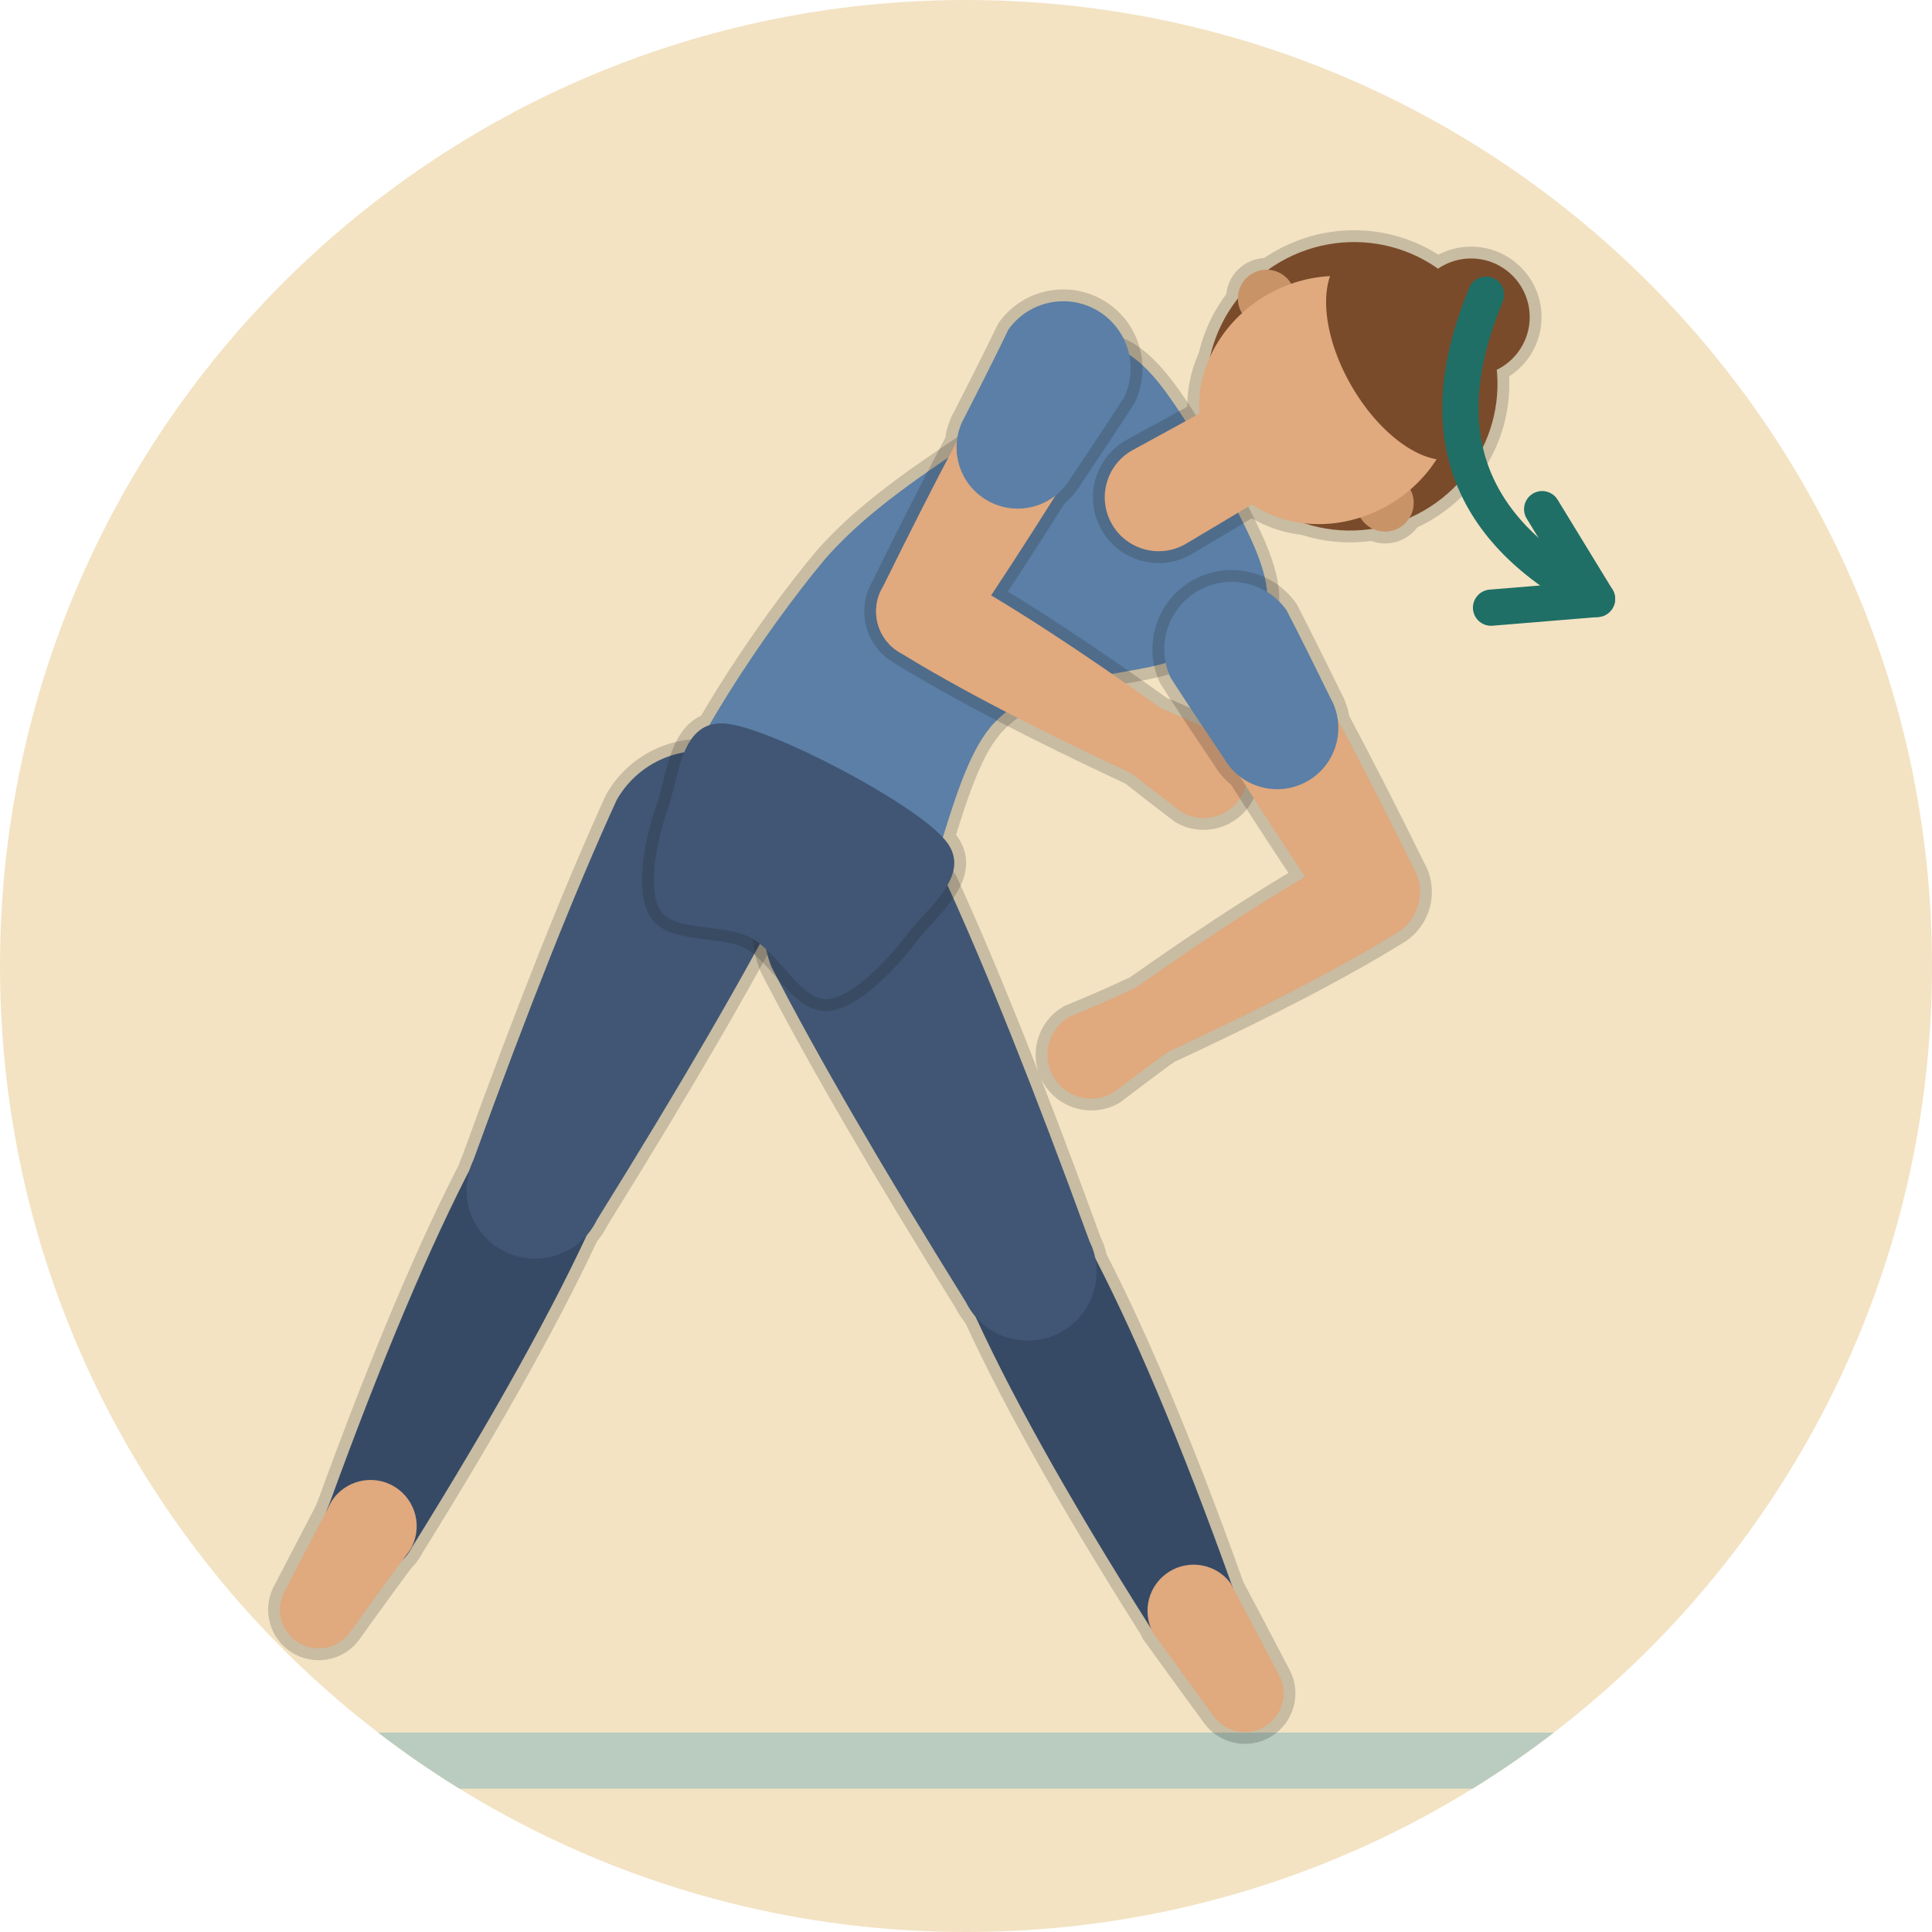
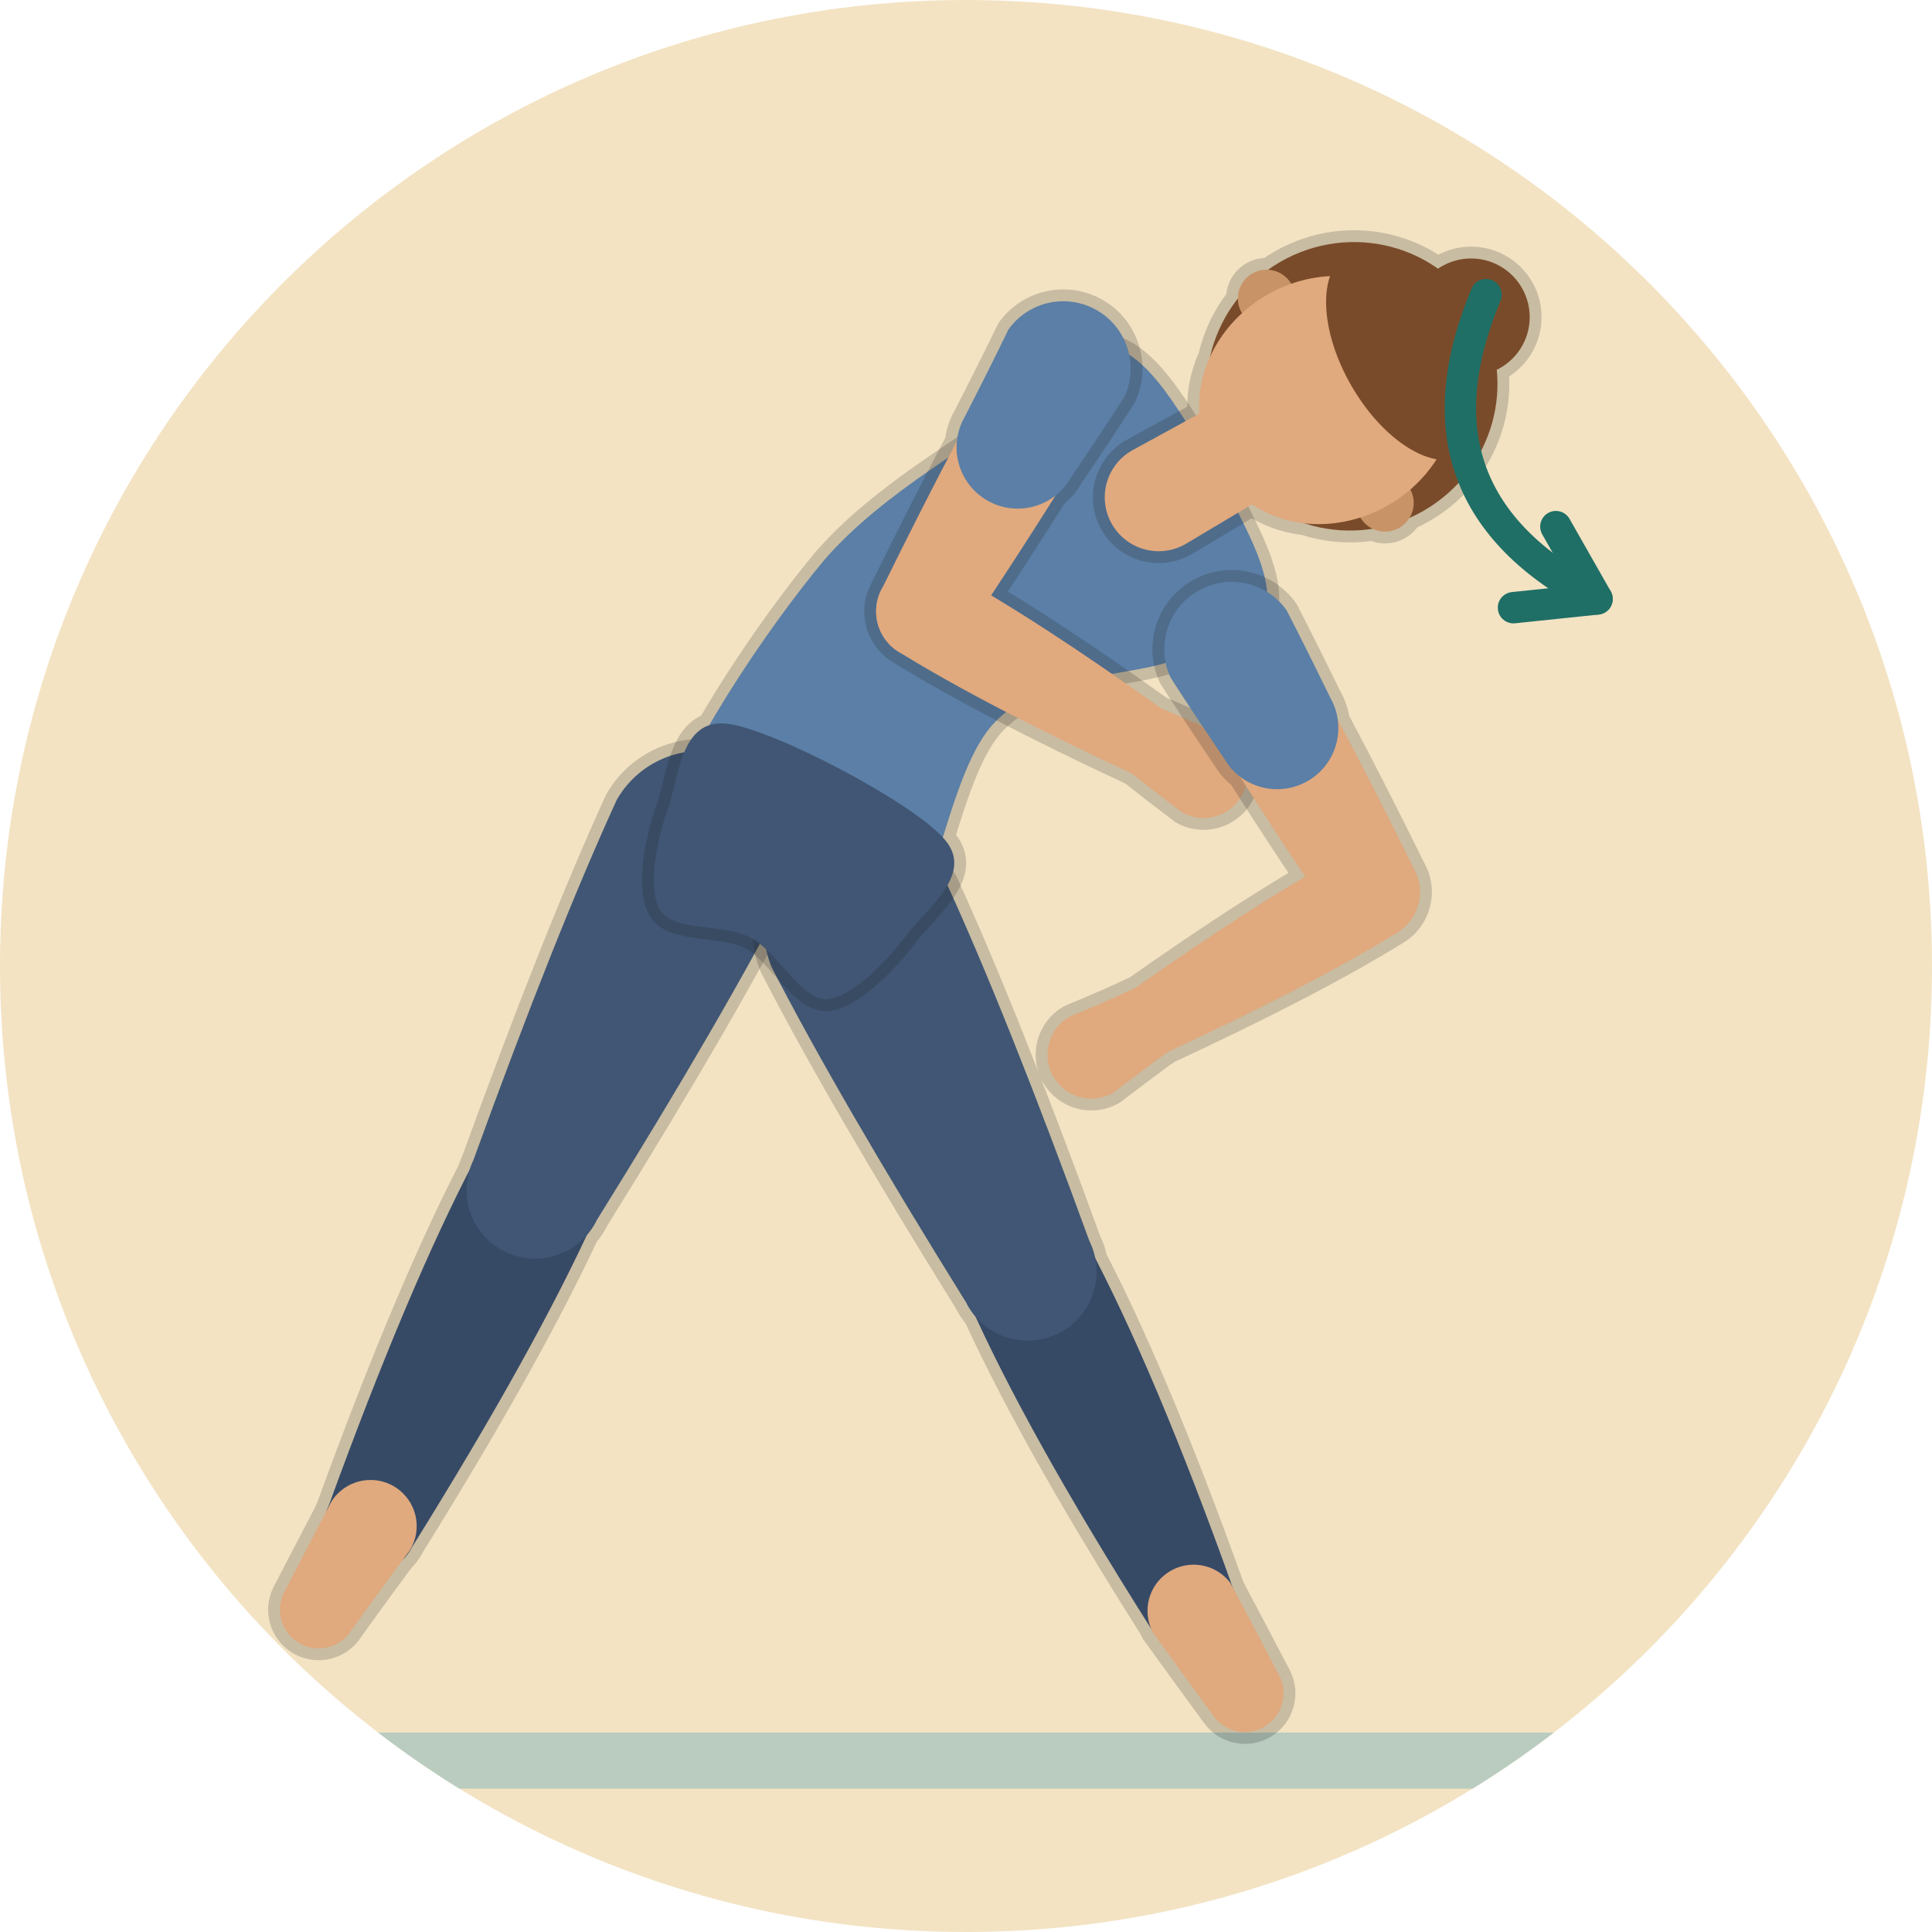
<svg xmlns="http://www.w3.org/2000/svg" viewBox="0 0 200 200" width="400" height="400" role="img" aria-label="Figure facing forward in a wide stance with hands on hips and the torso leaning over to one side.">
  <circle cx="100" cy="100" r="100" fill="#F3E3C3" />
  <clipPath id="czsphyd">
    <circle cx="100" cy="100" r="100" />
  </clipPath>
  <g clip-path="url(#czsphyd)">
    <g transform="translate(100.0 180.0) scale(1.291)">
      <rect x="-65.611" y="-0.5" width="131.222" height="4.5" rx="2.2" fill="#B9CCBF" />
      <g>
        <path d="M-39.4 -46.4Q-44.7 -36.3 -51.1 -18.7A3.7 3.7 0 0 0 -44.4 -15.4Q-34.5 -31.3 -29.8 -41.7A5.3 5.3 0 0 0 -39.4 -46.4ZM-28.0 -75.3Q-32.9 -64.6 -39.5 -46.4A5.5 5.5 0 0 0 -29.6 -41.6Q-19.4 -58.0 -14.0 -68.5A7.8 7.8 0 0 0 -28.0 -75.3ZM-50.9 -19.0Q-52.3 -16.3 -54.7 -11.7A3.1 3.1 0 0 0 -49.5 -8.4Q-46.5 -12.6 -44.6 -15.1A3.7 3.7 0 0 0 -50.9 -19.0Z" fill="#1E1F1D" stroke="#1E1F1D" stroke-width="1.9" stroke-linejoin="round" opacity="0.2" />
        <path d="M-39.4 -46.4Q-44.7 -36.3 -51.1 -18.7A3.7 3.7 0 0 0 -44.4 -15.4Q-34.5 -31.3 -29.8 -41.7A5.3 5.3 0 0 0 -39.4 -46.4Z" fill="#364A66" />
        <path d="M-28.0 -75.3Q-32.9 -64.6 -39.5 -46.4A5.5 5.5 0 0 0 -29.6 -41.6Q-19.4 -58.0 -14.0 -68.5A7.8 7.8 0 0 0 -28.0 -75.3Z" fill="#405674" />
        <path d="M-50.9 -19.0Q-52.3 -16.3 -54.7 -11.7A3.1 3.1 0 0 0 -49.5 -8.4Q-46.5 -12.6 -44.6 -15.1A3.7 3.7 0 0 0 -50.9 -19.0Z" fill="#E0A97E" />
      </g>
      <g>
        <path d="M0.2 -35.1Q4.8 -24.7 14.8 -8.9A3.7 3.7 0 0 0 21.4 -12.1Q15.1 -29.7 9.7 -39.8A5.3 5.3 0 0 0 0.2 -35.1ZM-15.6 -61.9Q-10.2 -51.4 0.0 -35.0A5.5 5.5 0 0 0 9.9 -39.9Q3.3 -58.0 -1.6 -68.7A7.8 7.8 0 0 0 -15.6 -61.9ZM15.0 -8.5Q16.8 -6.0 19.8 -1.9A3.1 3.1 0 0 0 25.1 -5.1Q22.7 -9.7 21.2 -12.5A3.7 3.7 0 0 0 15.0 -8.5Z" fill="#1E1F1D" stroke="#1E1F1D" stroke-width="1.9" stroke-linejoin="round" opacity="0.2" />
        <path d="M0.2 -35.1Q4.8 -24.7 14.8 -8.9A3.7 3.7 0 0 0 21.4 -12.1Q15.1 -29.7 9.7 -39.8A5.3 5.3 0 0 0 0.2 -35.1Z" fill="#364A66" />
        <path d="M-15.6 -61.9Q-10.2 -51.4 0.0 -35.0A5.5 5.5 0 0 0 9.9 -39.9Q3.3 -58.0 -1.6 -68.7A7.8 7.8 0 0 0 -15.6 -61.9Z" fill="#405674" />
        <path d="M15.0 -8.5Q16.8 -6.0 19.8 -1.9A3.1 3.1 0 0 0 25.1 -5.1Q22.7 -9.7 21.2 -12.5A3.7 3.7 0 0 0 15.0 -8.5Z" fill="#E0A97E" />
      </g>
      <g>
        <path d="M-24.0 -73.5C-23.1 -78.4 -16.0 -89.0 -11.3 -94.6C-6.5 -100.1 0.9 -103.9 4.3 -106.8C7.8 -109.6 7.7 -111.3 9.6 -111.6C11.4 -112.0 13.1 -111.6 15.4 -108.8C17.7 -106.0 22.1 -98.3 23.4 -94.9C24.7 -91.5 24.2 -89.9 23.0 -88.4C21.8 -87.0 19.6 -87.5 16.1 -86.3C12.7 -85.2 5.9 -85.3 2.3 -81.5C-1.4 -77.7 -2.5 -66.5 -5.6 -63.7C-8.8 -61.0 -13.6 -63.4 -16.7 -65.1C-19.8 -66.7 -24.9 -68.6 -24.0 -73.5ZM-23.9 -74.6C-23.0 -77.1 -22.9 -81.8 -19.2 -81.4C-15.5 -81.0 -4.1 -75.0 -1.7 -72.1C0.7 -69.3 -3.2 -66.6 -4.8 -64.4C-6.4 -62.3 -9.2 -59.4 -11.2 -59.3C-13.3 -59.3 -15.0 -63.0 -17.2 -64.2C-19.4 -65.4 -23.4 -64.7 -24.5 -66.4C-25.6 -68.1 -24.8 -72.1 -23.9 -74.6Z" fill="#1E1F1D" stroke="#1E1F1D" stroke-width="1.9" stroke-linejoin="round" opacity="0.2" />
        <path d="M-24.0 -73.5C-23.1 -78.4 -16.0 -89.0 -11.3 -94.6C-6.5 -100.1 0.9 -103.9 4.3 -106.8C7.8 -109.6 7.7 -111.3 9.6 -111.6C11.4 -112.0 13.1 -111.6 15.4 -108.8C17.7 -106.0 22.1 -98.3 23.4 -94.9C24.7 -91.5 24.2 -89.9 23.0 -88.4C21.8 -87.0 19.6 -87.5 16.1 -86.3C12.7 -85.2 5.9 -85.3 2.3 -81.5C-1.4 -77.7 -2.5 -66.5 -5.6 -63.7C-8.8 -61.0 -13.6 -63.4 -16.7 -65.1C-19.8 -66.7 -24.9 -68.6 -24.0 -73.5Z" fill="#5B7FA6" />
        <path d="M-23.9 -74.6C-23.0 -77.1 -22.9 -81.8 -19.2 -81.4C-15.5 -81.0 -4.1 -75.0 -1.7 -72.1C0.7 -69.3 -3.2 -66.6 -4.8 -64.4C-6.4 -62.3 -9.2 -59.4 -11.2 -59.3C-13.3 -59.3 -15.0 -63.0 -17.2 -64.2C-19.4 -65.4 -23.4 -64.7 -24.5 -66.4C-25.6 -68.1 -24.8 -72.1 -23.9 -74.6Z" fill="#405674" />
      </g>
      <g>
        <path d="M4.0 -112.6Q-0.4 -105.1 -6.7 -92.3A3.8 3.8 0 0 0 -0.1 -88.5Q7.8 -100.3 12.1 -107.9A4.7 4.7 0 0 0 4.0 -112.6ZM3.4 -113.0Q2.1 -110.3 -0.1 -106.0A4.9 4.9 0 0 0 8.4 -101.1Q11.1 -105.1 12.7 -107.6A5.4 5.4 0 0 0 3.4 -113.0ZM-5.3 -87.1Q1.5 -82.9 13.3 -77.4A2.8 2.8 0 0 0 16.1 -82.3Q5.5 -89.9 -1.5 -93.7A3.8 3.8 0 0 0 -5.3 -87.1ZM13.3 -77.4Q14.8 -76.2 17.3 -74.3A3.5 3.5 0 0 0 20.8 -80.4Q18.0 -81.6 16.2 -82.4A2.9 2.9 0 0 0 13.3 -77.4Z" fill="#1E1F1D" stroke="#1E1F1D" stroke-width="1.9" stroke-linejoin="round" opacity="0.2" />
        <path d="M4.0 -112.6Q-0.4 -105.1 -6.7 -92.3A3.8 3.8 0 0 0 -0.1 -88.5Q7.8 -100.3 12.1 -107.9A4.7 4.7 0 0 0 4.0 -112.6Z" fill="#E0A97E" />
        <path d="M3.4 -113.0Q2.1 -110.3 -0.1 -106.0A4.9 4.9 0 0 0 8.4 -101.1Q11.1 -105.1 12.7 -107.6A5.4 5.4 0 0 0 3.4 -113.0Z" fill="#5B7FA6" />
        <path d="M-5.3 -87.1Q1.5 -82.9 13.3 -77.4A2.8 2.8 0 0 0 16.1 -82.3Q5.5 -89.9 -1.5 -93.7A3.8 3.8 0 0 0 -5.3 -87.1Z" fill="#E0A97E" />
        <path d="M13.3 -77.4Q14.8 -76.2 17.3 -74.3A3.5 3.5 0 0 0 20.8 -80.4Q18.0 -81.6 16.2 -82.4A2.9 2.9 0 0 0 13.3 -77.4Z" fill="#E0A97E" />
      </g>
      <g>
        <path d="M17.0 -85.4Q21.3 -77.8 29.3 -66.0A3.8 3.8 0 0 0 35.9 -69.8Q29.6 -82.6 25.1 -90.1A4.7 4.7 0 0 0 17.0 -85.4ZM16.4 -85.1Q18.0 -82.6 20.7 -78.6A4.9 4.9 0 0 0 29.2 -83.5Q27.1 -87.8 25.7 -90.5A5.4 5.4 0 0 0 16.4 -85.1ZM30.7 -71.1Q23.6 -67.3 13.0 -59.8A2.8 2.8 0 0 0 15.8 -54.9Q27.7 -60.4 34.5 -64.6A3.8 3.8 0 0 0 30.7 -71.1ZM12.9 -59.9Q11.2 -59.1 8.3 -57.9A3.5 3.5 0 0 0 11.8 -51.8Q14.3 -53.7 15.8 -54.8A2.9 2.9 0 0 0 12.9 -59.9Z" fill="#1E1F1D" stroke="#1E1F1D" stroke-width="1.9" stroke-linejoin="round" opacity="0.2" />
        <path d="M17.0 -85.4Q21.3 -77.8 29.3 -66.0A3.8 3.8 0 0 0 35.9 -69.8Q29.6 -82.6 25.1 -90.1A4.7 4.7 0 0 0 17.0 -85.4Z" fill="#E0A97E" />
        <path d="M16.4 -85.1Q18.0 -82.6 20.7 -78.6A4.9 4.9 0 0 0 29.2 -83.5Q27.1 -87.8 25.7 -90.5A5.4 5.4 0 0 0 16.4 -85.1Z" fill="#5B7FA6" />
        <path d="M30.7 -71.1Q23.6 -67.3 13.0 -59.8A2.8 2.8 0 0 0 15.8 -54.9Q27.7 -60.4 34.5 -64.6A3.8 3.8 0 0 0 30.7 -71.1Z" fill="#E0A97E" />
        <path d="M12.9 -59.9Q11.2 -59.1 8.3 -57.9A3.5 3.5 0 0 0 11.8 -51.8Q14.3 -53.7 15.8 -54.8A2.9 2.9 0 0 0 12.9 -59.9Z" fill="#E0A97E" />
      </g>
      <g>
        <path d="M17.6 -95.8Q23.0 -99.0 31.7 -104.3A4.0 4.0 0 0 0 27.7 -111.2Q18.8 -106.3 13.3 -103.3A4.3 4.3 0 0 0 17.6 -95.8ZM40.5 -109.3A4.7 4.7 0.0 1 0 40.5 -118.7A4.7 4.7 0.0 1 0 40.5 -109.3ZM20.8 -102.6A11.5 11.7 60.0 1 0 41.1 -114.3A11.5 11.7 60.0 1 0 20.8 -102.6ZM33.6 -96.8A2.3 2.3 0.0 1 0 33.6 -101.4A2.3 2.3 0.0 1 0 33.6 -96.8ZM24.1 -113.2A2.3 2.3 0.0 1 0 24.1 -117.8A2.3 2.3 0.0 1 0 24.1 -113.2ZM20.1 -102.2A9.2 10.3 60.0 1 0 37.9 -112.5A9.2 10.3 60.0 1 0 20.1 -102.2ZM30.9 -108.5A9.3 5.0 60.0 1 0 39.6 -113.5A9.3 5.0 60.0 1 0 30.9 -108.5Z" fill="#1E1F1D" stroke="#1E1F1D" stroke-width="1.9" stroke-linejoin="round" opacity="0.2" />
        <path d="M17.6 -95.8Q23.0 -99.0 31.7 -104.3A4.0 4.0 0 0 0 27.7 -111.2Q18.8 -106.3 13.3 -103.3A4.3 4.3 0 0 0 17.6 -95.8Z" fill="#E0A97E" />
        <path d="M40.5 -109.3A4.7 4.7 0.0 1 0 40.5 -118.7A4.7 4.7 0.0 1 0 40.5 -109.3Z" fill="#7A4B2A" />
        <path d="M20.8 -102.6A11.5 11.7 60.0 1 0 41.1 -114.3A11.5 11.7 60.0 1 0 20.8 -102.6Z" fill="#7A4B2A" />
        <path d="M33.6 -96.8A2.3 2.3 0.0 1 0 33.6 -101.4A2.3 2.3 0.0 1 0 33.6 -96.8Z" fill="#C99368" />
        <path d="M24.1 -113.2A2.3 2.3 0.0 1 0 24.1 -117.8A2.3 2.3 0.0 1 0 24.1 -113.2Z" fill="#C99368" />
        <path d="M20.1 -102.2A9.2 10.3 60.0 1 0 37.9 -112.5A9.2 10.3 60.0 1 0 20.1 -102.2Z" fill="#E0A97E" />
        <path d="M30.9 -108.5A9.3 5.0 60.0 1 0 39.6 -113.5A9.3 5.0 60.0 1 0 30.9 -108.5Z" fill="#7A4B2A" />
      </g>
-       <g fill="none" stroke="#1F6F66" stroke-width="2.904" stroke-linecap="round" stroke-linejoin="round">
+       <g fill="none" stroke="#1F6F66" stroke-width="2.517" stroke-linecap="round" stroke-linejoin="round">
        <path d="M41.7 -115.8Q34.9 -99.5 50.6 -91.4" />
-         <path d="M42.1 -90.7L50.6 -91.4L46.2 -98.6" />
+         <path d="M43.9 -90.7L50.6 -91.4L47.3 -97.2" />
      </g>
    </g>
  </g>
</svg>
